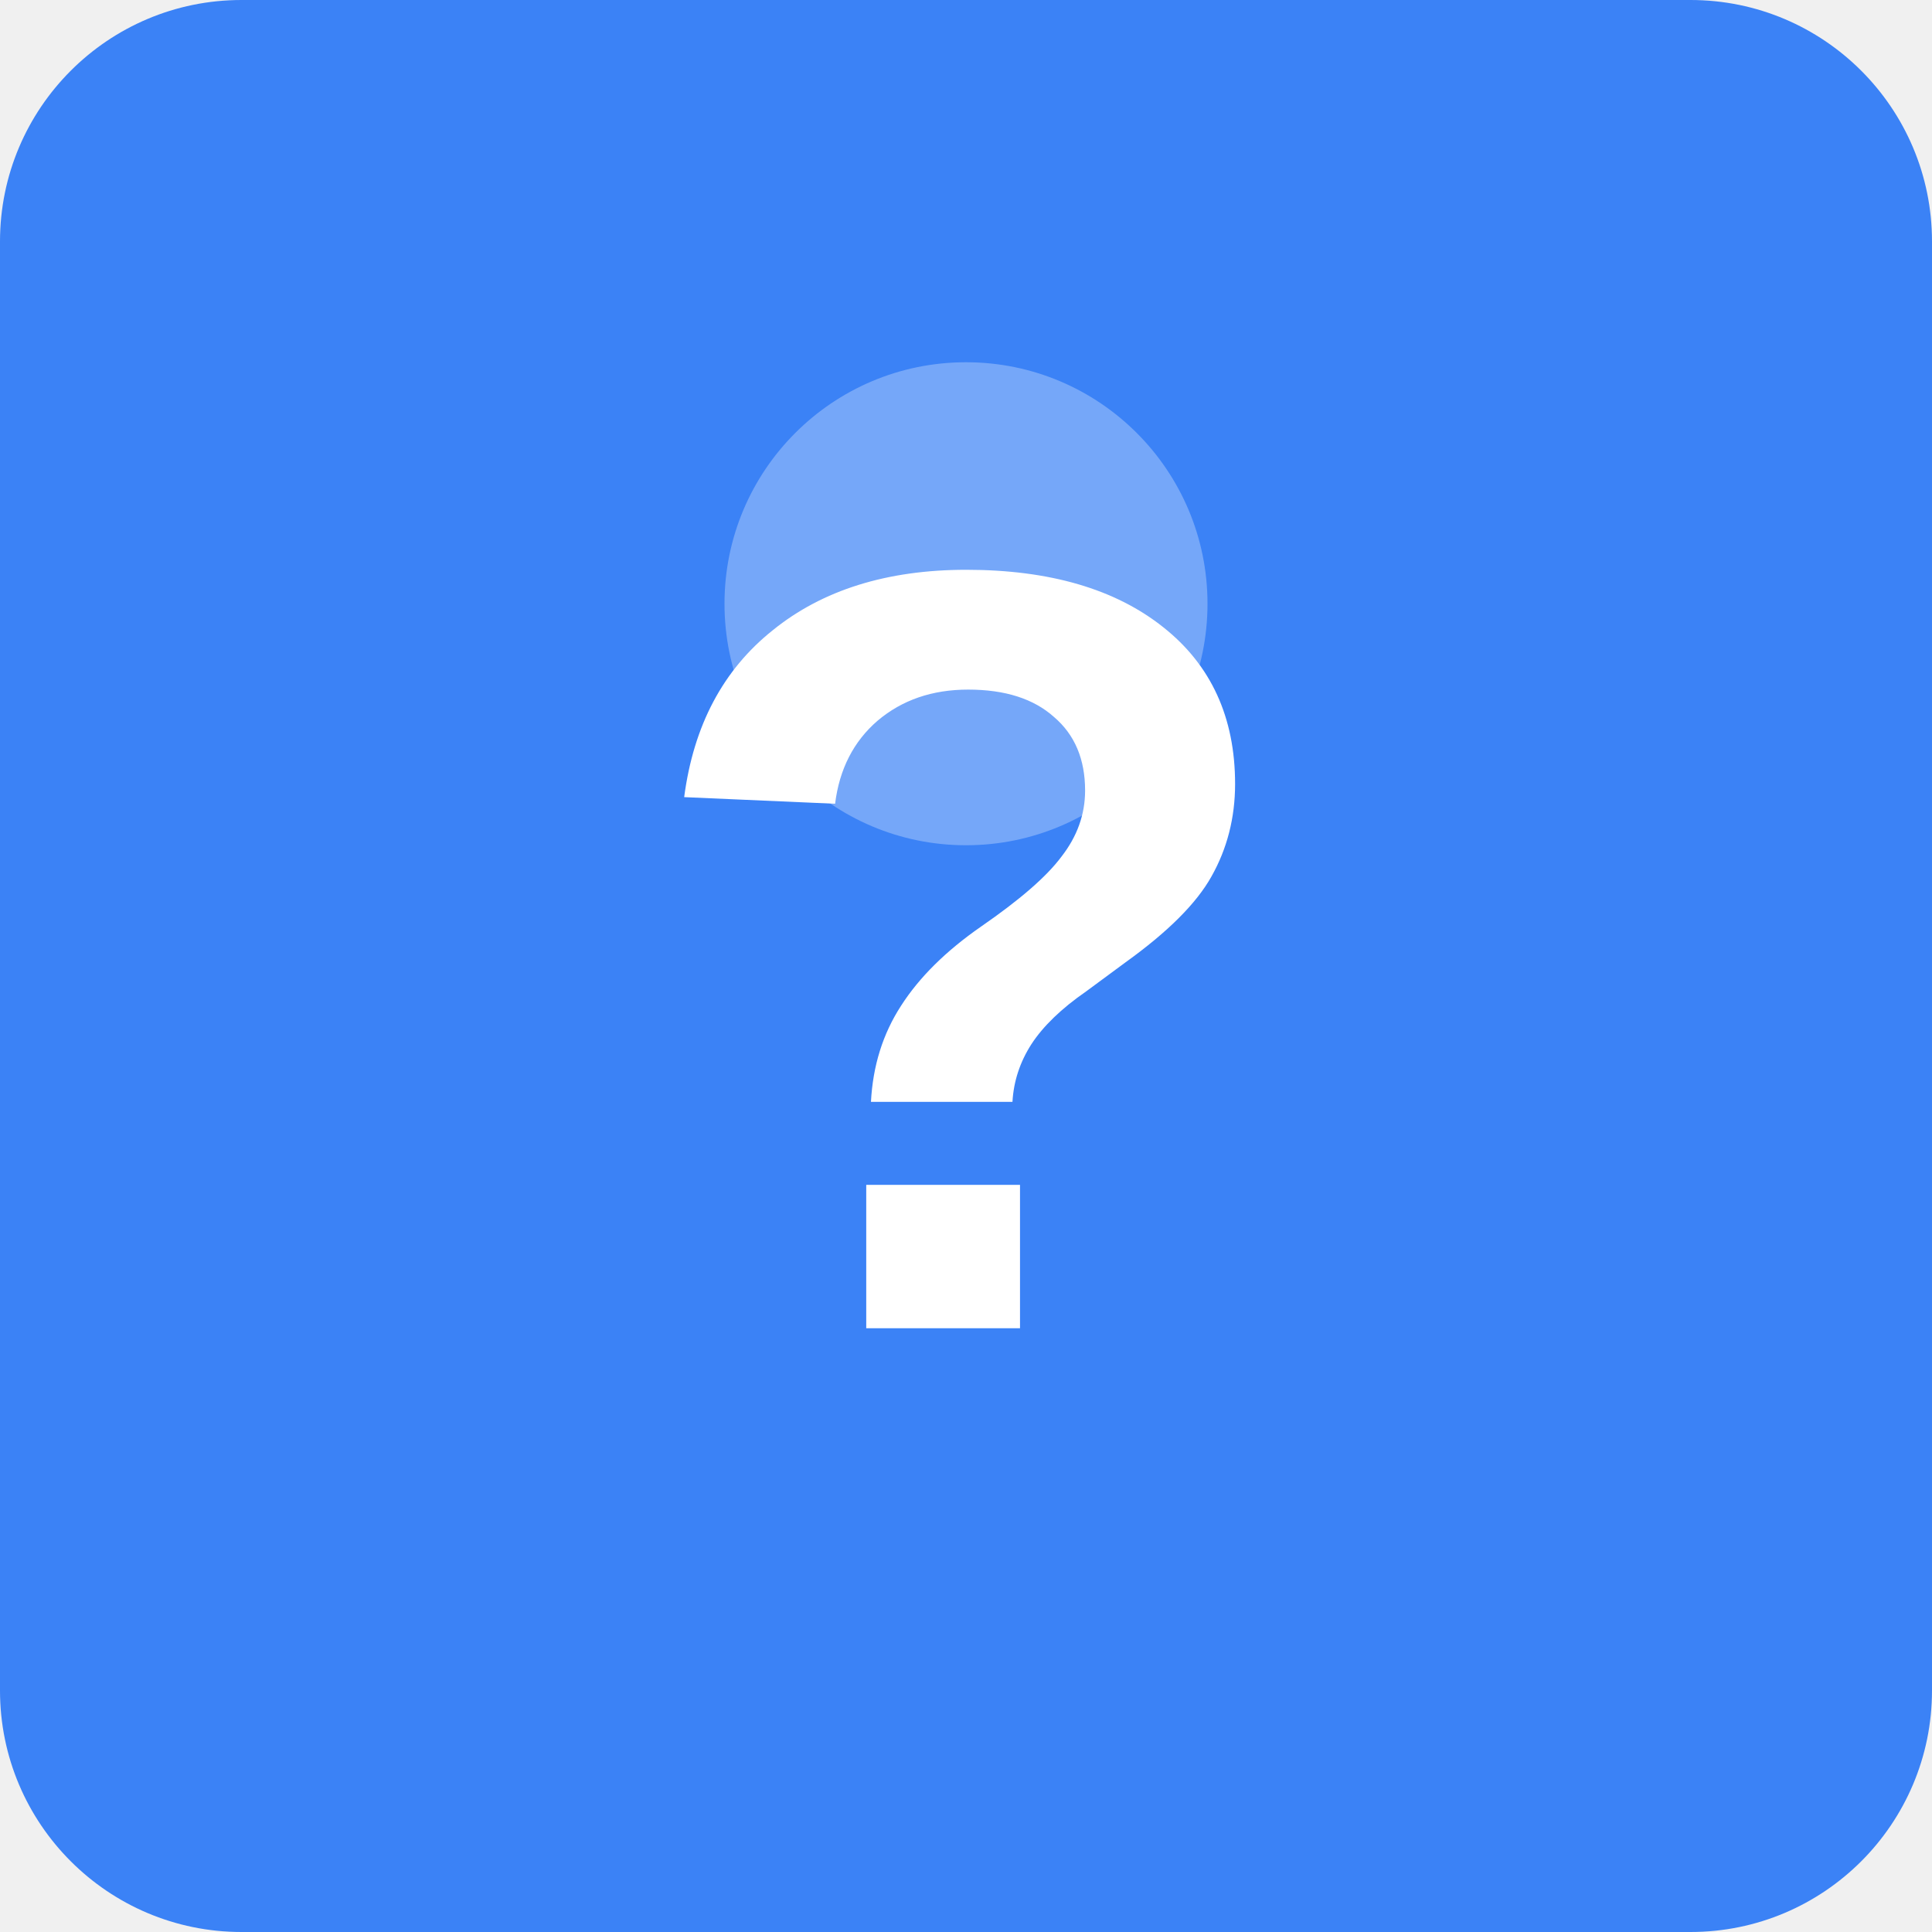
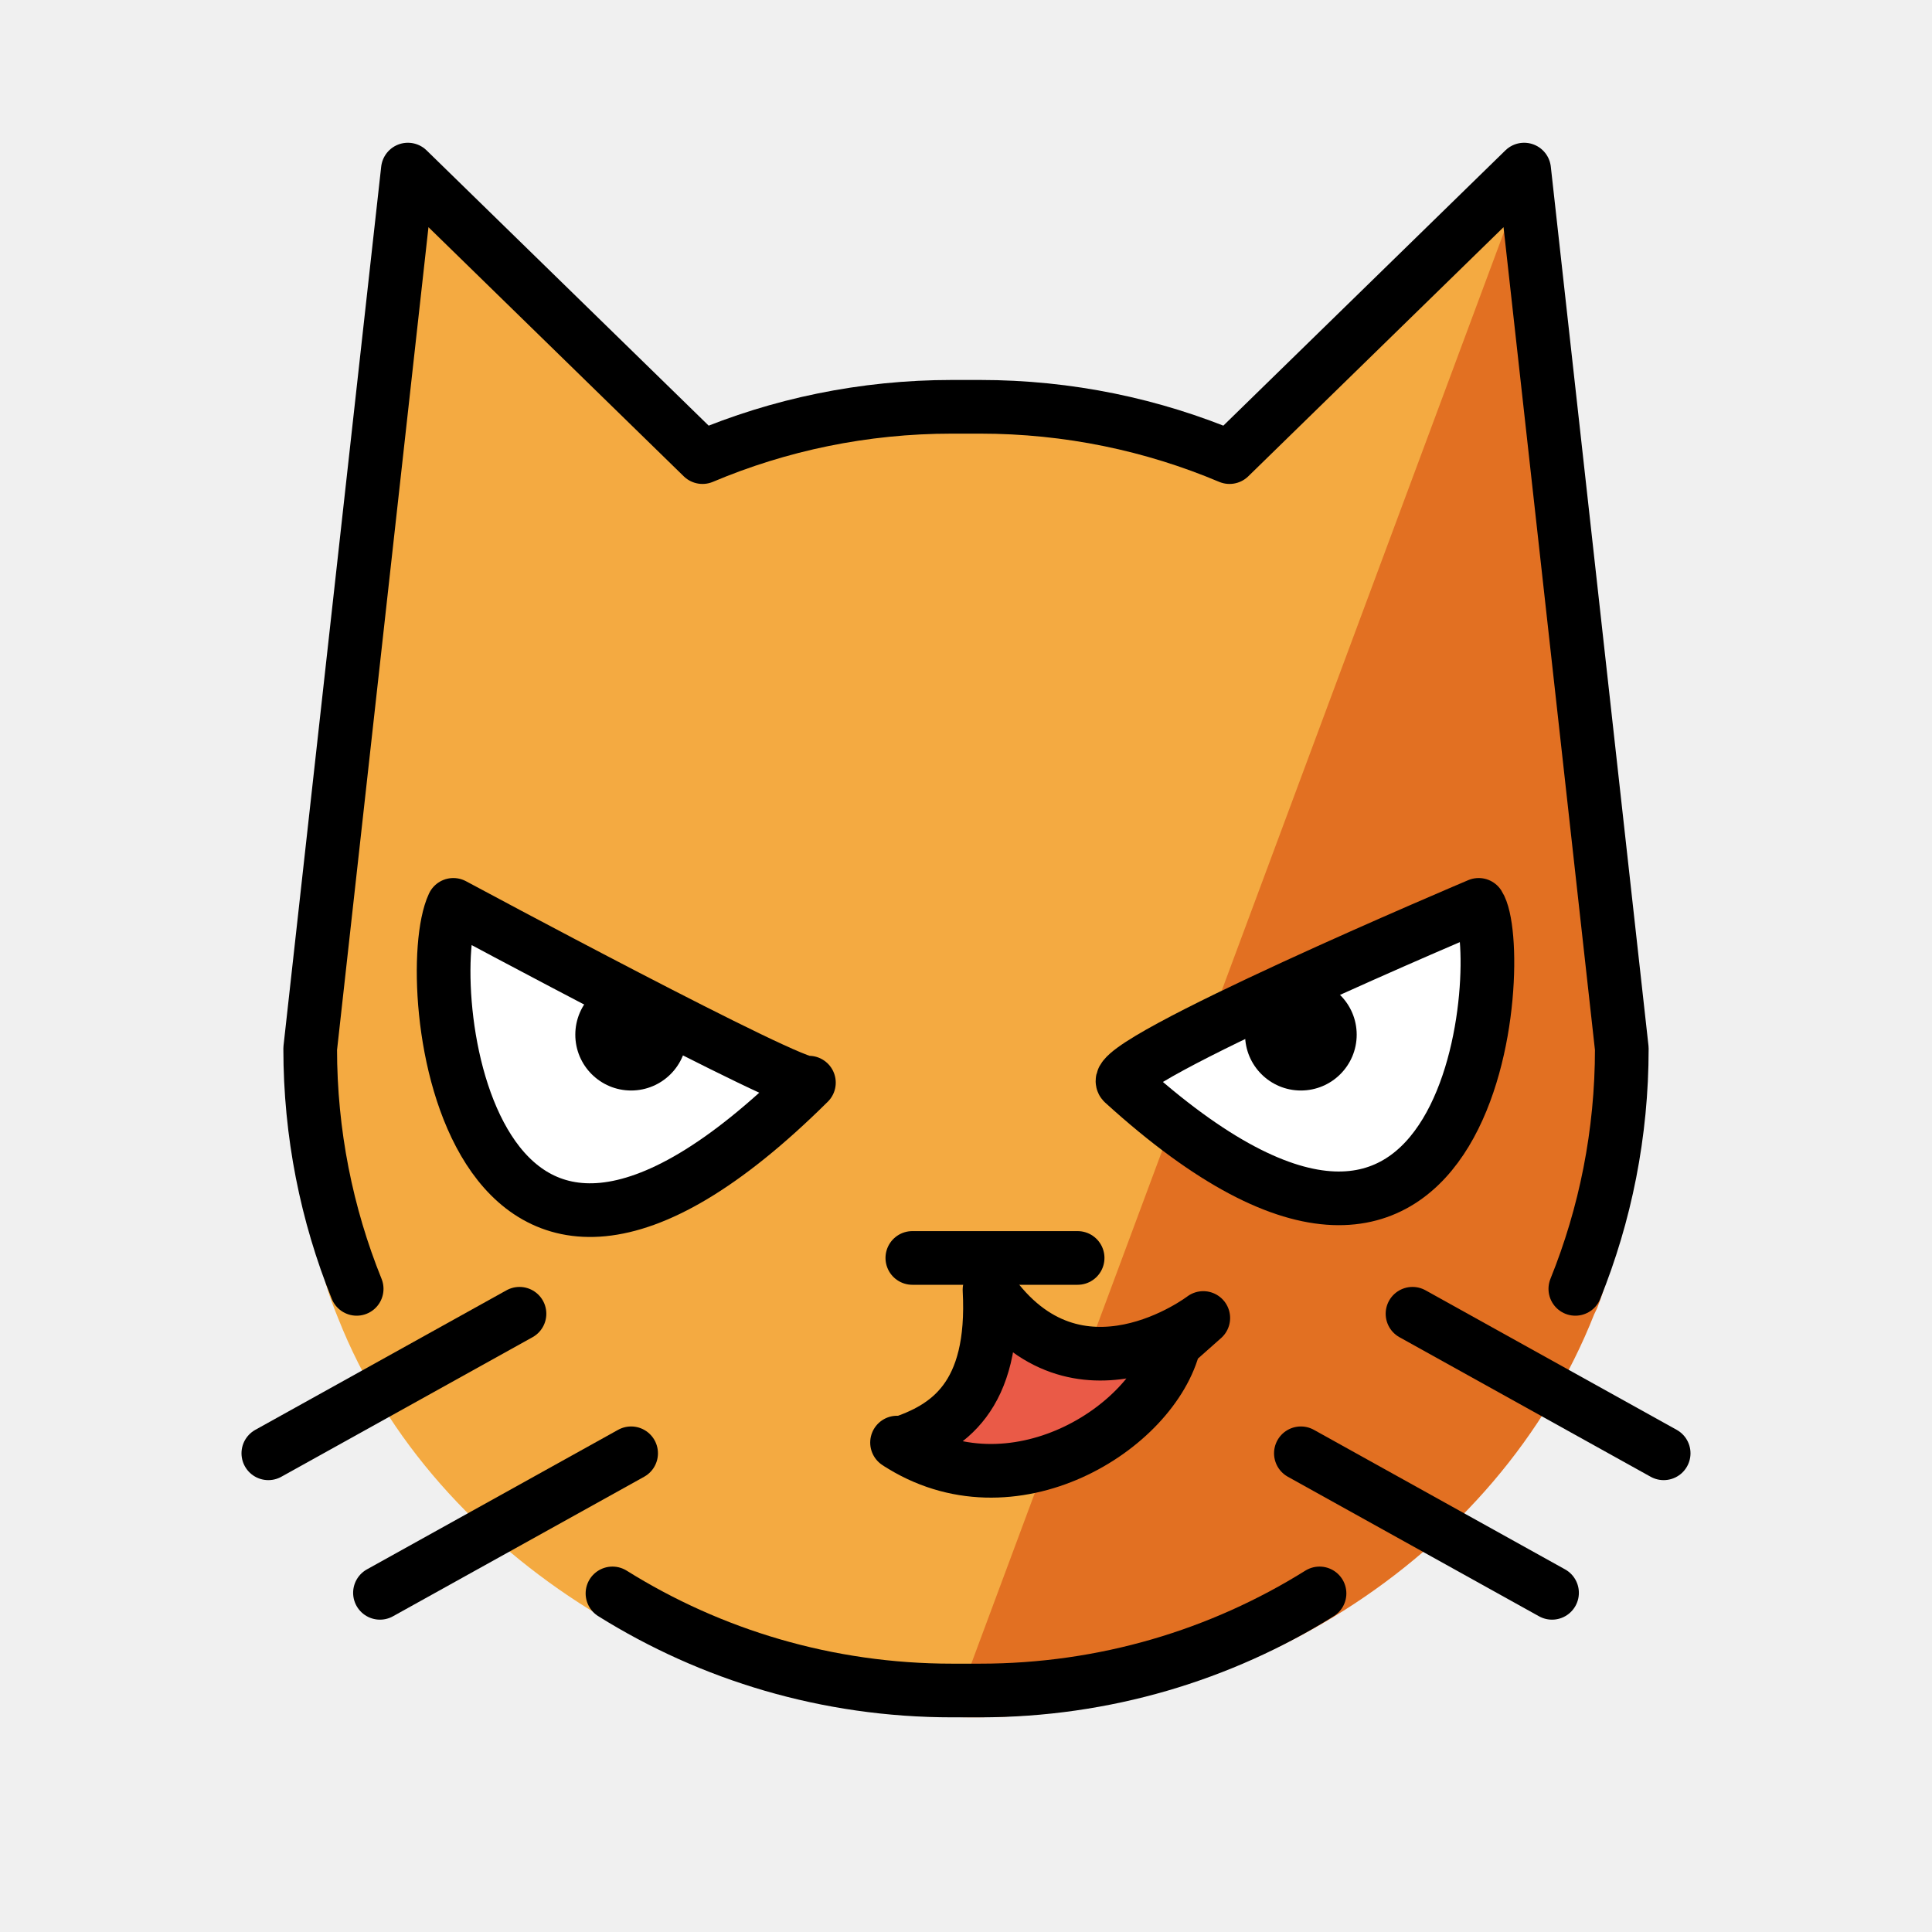
- <svg xmlns="http://www.w3.org/2000/svg" width="32" height="32" viewBox="0 0 32 32">
-   <rect width="32" height="32" fill="#3B82F6" rx="4" />
-   <text x="16" y="22" font-family="Arial, sans-serif" font-size="18" font-weight="bold" text-anchor="middle" fill="white">?</text>
-   <circle cx="16" cy="10" r="4" fill="white" opacity="0.3" />
+ <svg xmlns="http://www.w3.org/2000/svg" width="800px" height="800px" viewBox="0 0 72 72" id="emoji">
+   <g id="color">
+     <path fill="#F4AA41" d="M58.666,48.945c-3.598,9.117-12.631,15.041-23.207,15.041c-9.117,0-19.256-5.734-22.854-14.851 l-0.126-0.313c-1.141-2.86-0.957-6.36-0.957-9.632L15.188,6.819l10.228,10.08 c2.923-1.248,6.137-1.939,9.51-1.939H35.99c3.373,0,6.588,0.691,9.51,1.939L56.728,5.819l3.722,33.876 c0,3.272-0.628,6.397-1.771,9.257" />
+     <path fill="#E27022" d="M35.458,63.987c10.609,0.343,20.354-5.891,23.952-15.007l0.111-0.231 c1.141-2.86,0.958-6.896,0.958-10.169l-3.75-31.76" />
+     <path fill="#EA5A47" d="M33.43,53.78c4.275,2.801,9.57-0.534,10.33-3.683l1.083-0.96c0,0-4.713,3.604-7.967-1.05 c0.215,4.006-1.562,5.151-3.376,5.74" />
+     <path fill="#FFFFFF" d="M55.106,33.741c0,0-13.906,5.878-13.252,6.625C55.16,52.469,56.204,35.427,55.106,33.741z" />
+     <path fill="#FFFFFF" d="M16.894,33.741c0,0,12.866,6.918,13.252,6.625C17.301,53.103,15.597,36.506,16.894,33.741z" />
+   </g>
+   <g id="hair" />
+   <g id="skin" />
+   <g id="skin-shadow" />
+   <g id="line">
+     <path fill="none" stroke="#000000" stroke-linecap="round" stroke-linejoin="round" stroke-miterlimit="10" stroke-width="2" d="M64,55.3" />
+     <line x1="34" x2="40.16" y1="46.88" y2="46.88" fill="none" stroke="#000000" stroke-linecap="round" stroke-linejoin="round" stroke-miterlimit="10" stroke-width="2" />
+     <path fill="none" stroke="#000000" stroke-linecap="round" stroke-linejoin="round" stroke-miterlimit="10" stroke-width="2" d="M33.43,53.761c4.275,2.801,9.57-0.534,10.33-3.683l1.083-0.96c0,0-4.713,3.604-7.967-1.05 c0.215,4.006-1.562,5.151-3.376,5.74" />
+     <path fill="none" stroke="#000000" stroke-linecap="round" stroke-linejoin="round" stroke-miterlimit="10" stroke-width="2" d="M55.106,33.722c0,0-13.906,5.878-13.252,6.625C55.16,52.45,56.204,35.408,55.106,33.722z" />
+     <line x1="62" x2="52.64" y1="54.16" y2="48.96" fill="none" stroke="#000000" stroke-linecap="round" stroke-linejoin="round" stroke-miterlimit="10" stroke-width="2" />
+     <path fill="none" stroke="#000000" stroke-linecap="round" stroke-linejoin="round" stroke-miterlimit="10" stroke-width="2" d="M52.64,46.88" />
+     <path fill="none" stroke="#000000" stroke-linecap="round" stroke-linejoin="round" stroke-miterlimit="10" stroke-width="2" d="M62,52.08" />
+     <line x1="57.84" x2="48.48" y1="59.36" y2="54.16" fill="none" stroke="#000000" stroke-linecap="round" stroke-linejoin="round" stroke-miterlimit="10" stroke-width="2" />
+     <path fill="none" stroke="#000000" stroke-linecap="round" stroke-linejoin="round" stroke-miterlimit="10" stroke-width="2" d="M46.4,55.2" />
+     <path fill="none" stroke="#000000" stroke-linecap="round" stroke-linejoin="round" stroke-miterlimit="10" stroke-width="2" d="M55.76,60.4" />
+     <path fill="none" stroke="#000000" stroke-linecap="round" stroke-linejoin="round" stroke-miterlimit="10" stroke-width="2" d="M13.292,48.032c-1.117-2.765-1.732-5.787-1.732-8.952l3.64-32.76L26.18,17.035c2.858-1.207,6.001-1.875,9.3-1.875 h1.04c3.299,0,6.441,0.668,9.301,1.875L56.8,6.32l3.64,32.76c0,3.165-0.614,6.186-1.732,8.952" />
+     <path fill="none" stroke="#000000" stroke-linecap="round" stroke-linejoin="round" stroke-miterlimit="10" stroke-width="2" d="M22.825,59.382C26.497,61.676,30.834,63,35.48,63h1.04c4.646,0,8.984-1.324,12.655-3.618" />
+     <path fill="none" stroke="#000000" stroke-linecap="round" stroke-linejoin="round" stroke-miterlimit="10" stroke-width="2" d="M16.894,33.722c0,0,12.866,6.918,13.252,6.625C17.301,53.084,15.597,36.487,16.894,33.722z" />
+     <line x1="10" x2="19.36" y1="54.16" y2="48.96" fill="none" stroke="#000000" stroke-linecap="round" stroke-linejoin="round" stroke-miterlimit="10" stroke-width="2" />
+     <path fill="none" stroke="#000000" stroke-linecap="round" stroke-linejoin="round" stroke-miterlimit="10" stroke-width="2" d="M19.36,46.88" />
+     <path fill="none" stroke="#000000" stroke-linecap="round" stroke-linejoin="round" stroke-miterlimit="10" stroke-width="2" d="M10,52.08" />
+     <line x1="14.16" x2="23.52" y1="59.36" y2="54.16" fill="none" stroke="#000000" stroke-linecap="round" stroke-linejoin="round" stroke-miterlimit="10" stroke-width="2" />
+     <path fill="none" stroke="#000000" stroke-linecap="round" stroke-linejoin="round" stroke-miterlimit="10" stroke-width="2" d="M25.6,55.2" />
+     <path fill="none" stroke="#000000" stroke-linecap="round" stroke-linejoin="round" stroke-miterlimit="10" stroke-width="2" d="M16.24,60.4" />
+     <circle cx="23.52" cy="38.56" r="2.08" />
+     <circle cx="48.48" cy="38.56" r="2.08" />
+   </g>
</svg>
